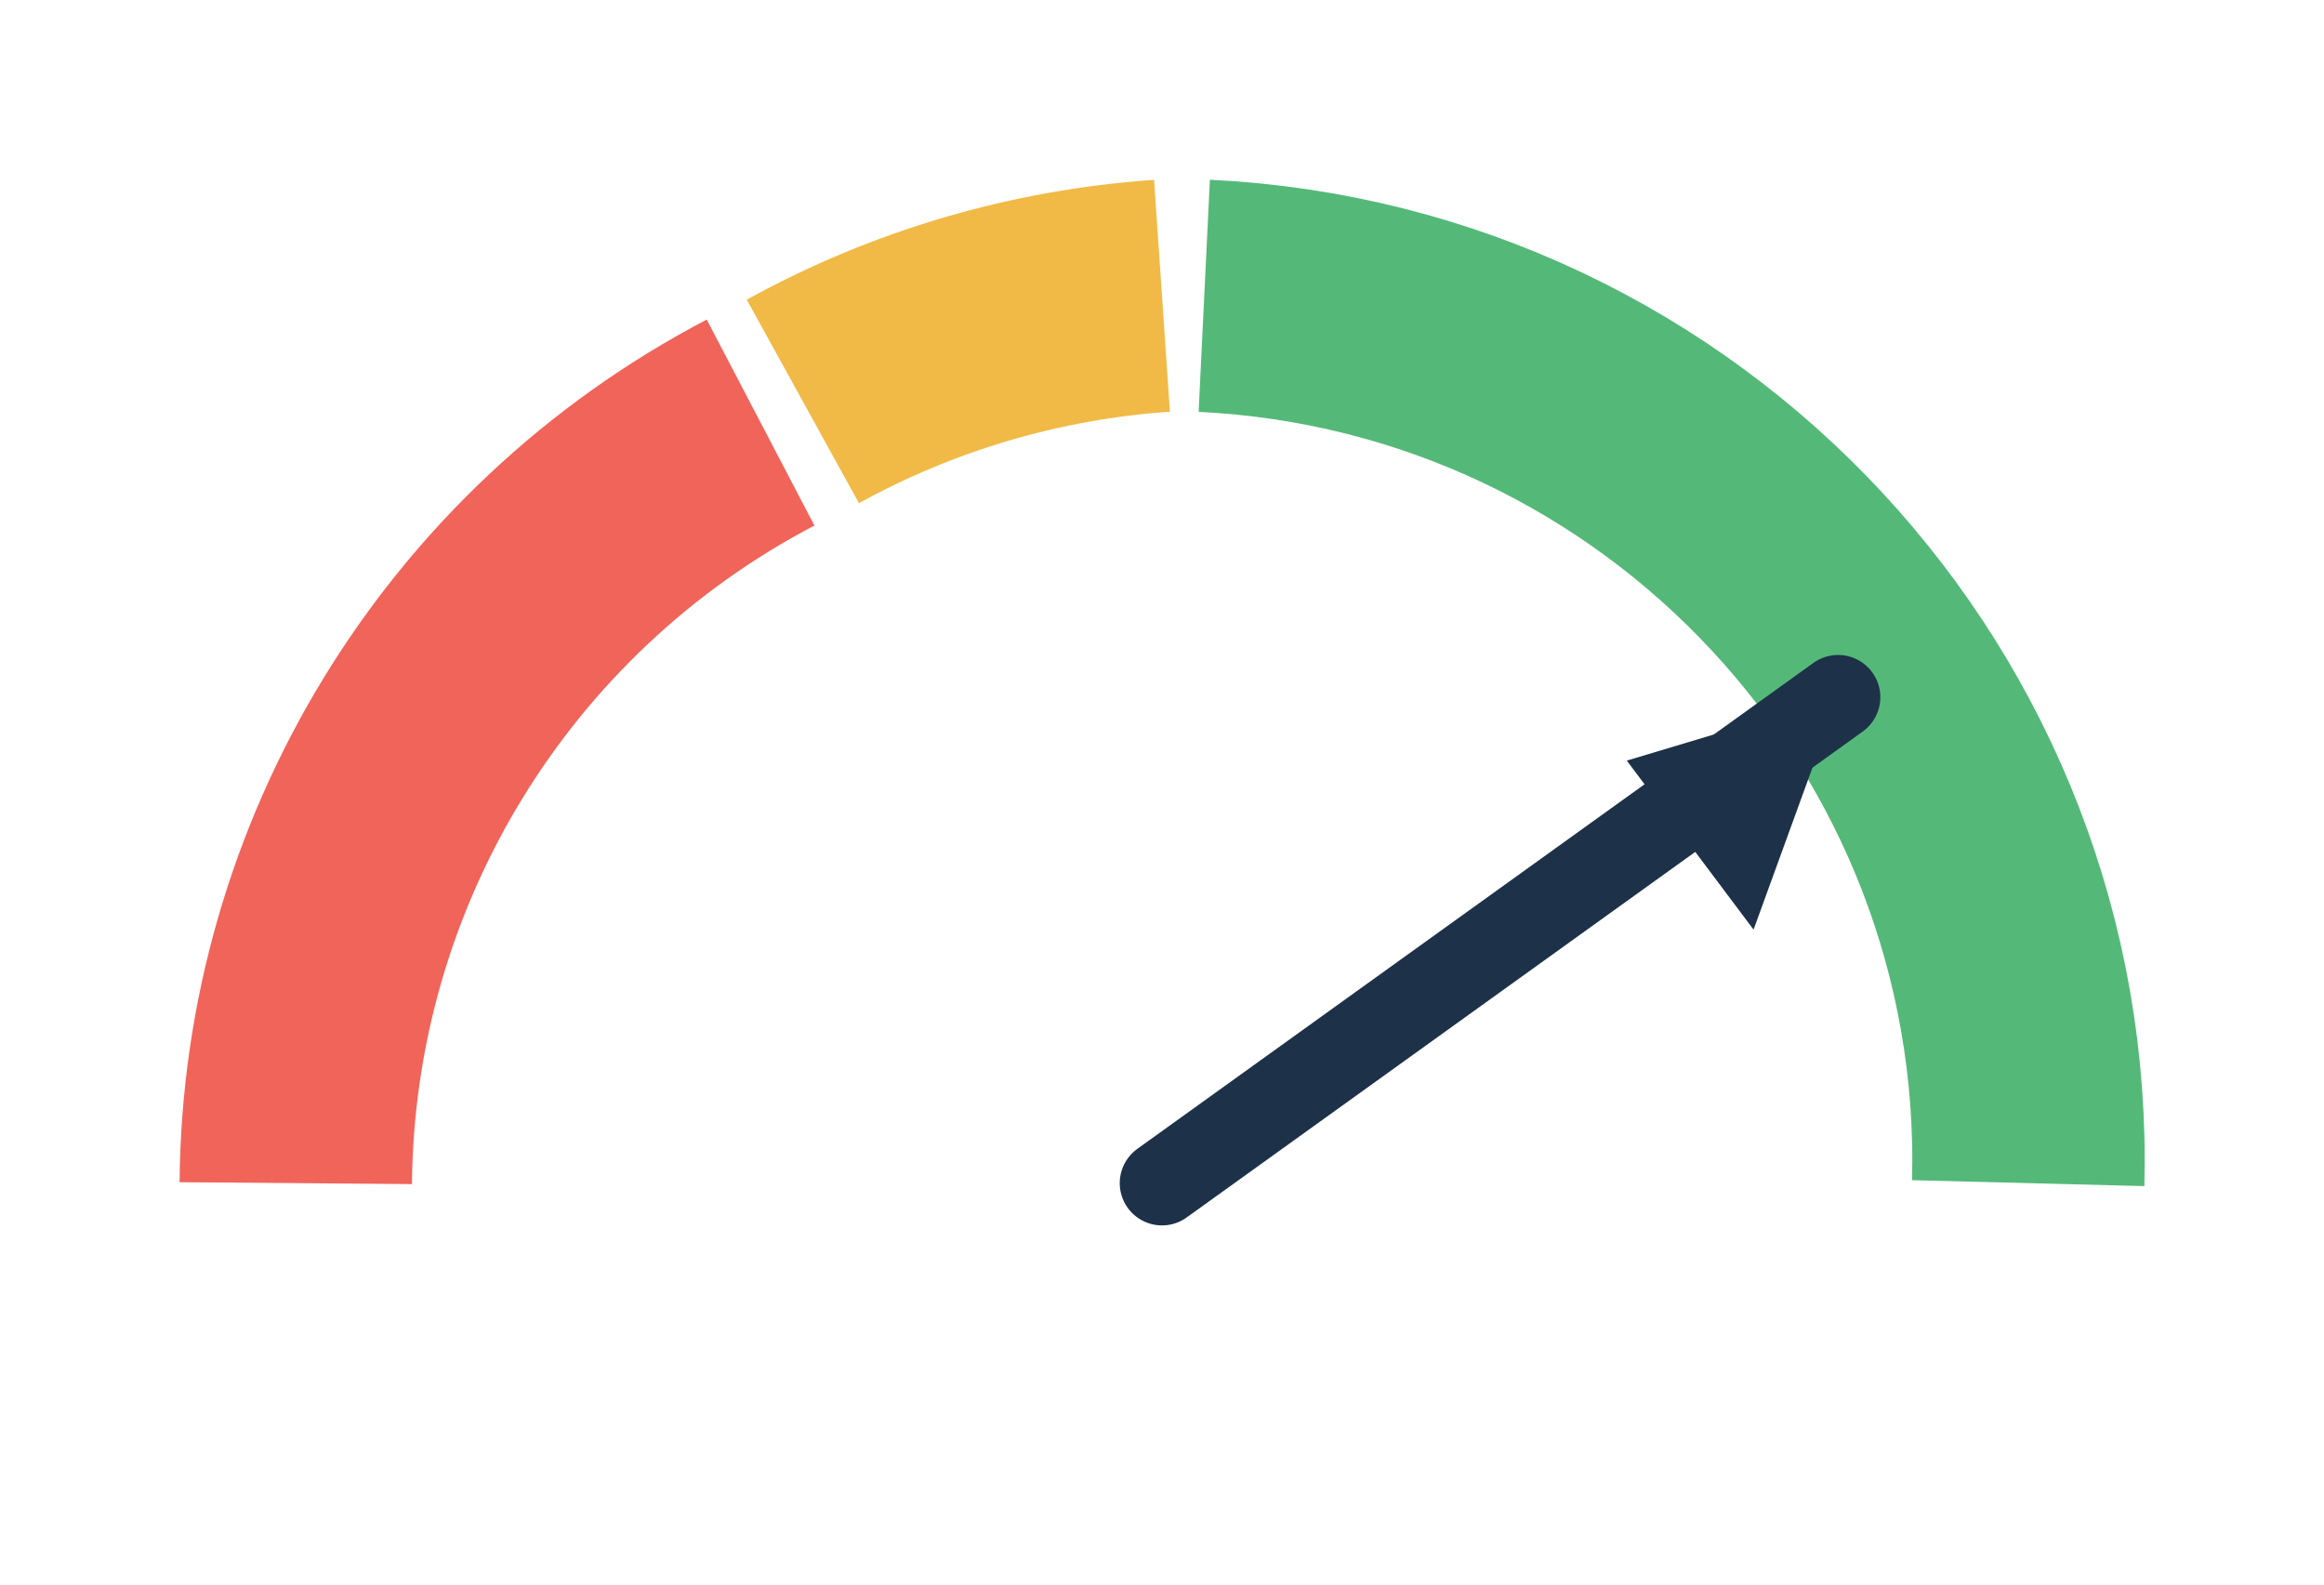
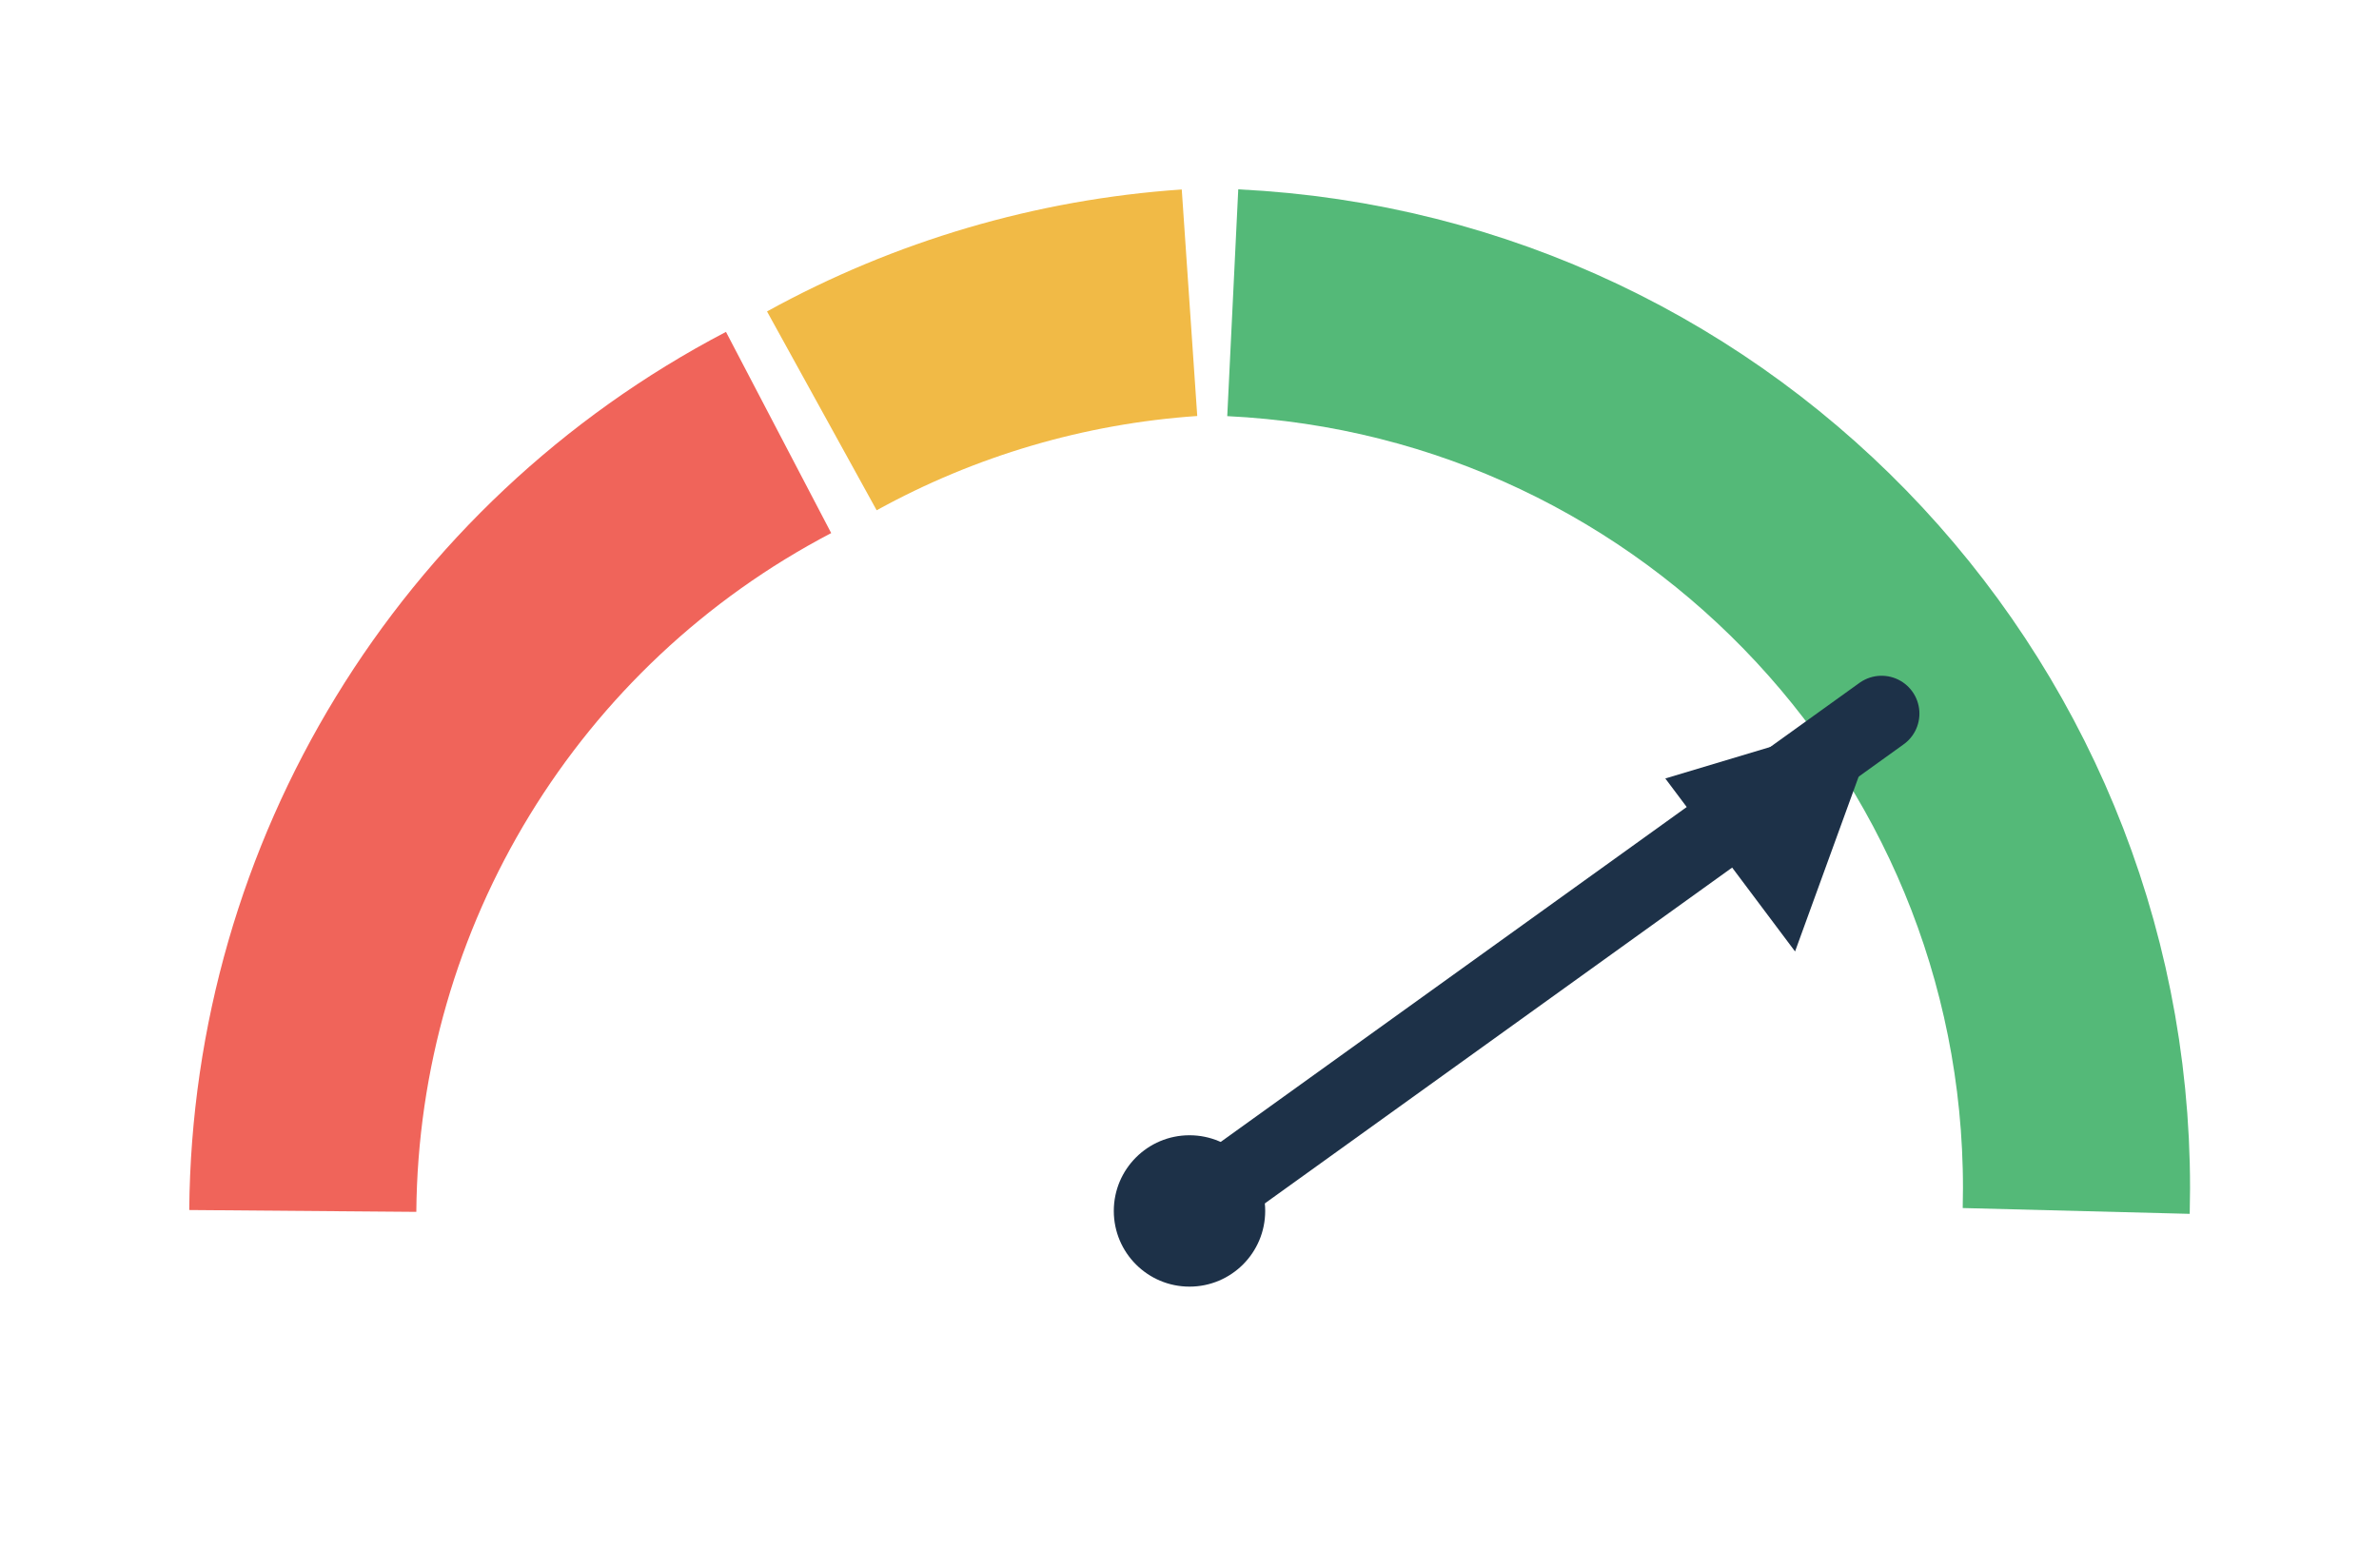
- <svg xmlns="http://www.w3.org/2000/svg" viewBox="0 0 220 150">
-   <path d="M28 112 A82 82 0 0 1 72 40" fill="none" stroke="#F0645A" stroke-width="22" stroke-linecap="butt" />
-   <path d="M76 38 A82 82 0 0 1 110 28" fill="none" stroke="#F1BA46" stroke-width="22" stroke-linecap="butt" />
-   <path d="M114 28 A82 82 0 0 1 192 112" fill="none" stroke="#54B978" stroke-width="22" stroke-linecap="butt" />
-   <line x1="110" y1="112" x2="174" y2="66" stroke="#1D3148" stroke-width="8" stroke-linecap="round" />
+ <svg xmlns="http://www.w3.org/2000/svg" viewBox="0 0 220 145">
+   <path d="M28 112 A82 82 0 0 1 72 40" fill="none" stroke="#F0645A" stroke-width="21" stroke-linecap="butt" />
+   <path d="M76 38 A82 82 0 0 1 110 28" fill="none" stroke="#F1BA46" stroke-width="21" stroke-linecap="butt" />
+   <path d="M114 28 A82 82 0 0 1 192 112" fill="none" stroke="#54B978" stroke-width="21" stroke-linecap="butt" />
+   <line x1="110" y1="112" x2="174" y2="66" stroke="#1D3148" stroke-width="7" stroke-linecap="round" />
+   <circle cx="110" cy="112" r="7" fill="#1D3148" />
  <polygon points="174,66 154,72 166,88" fill="#1D3148" />
</svg>
